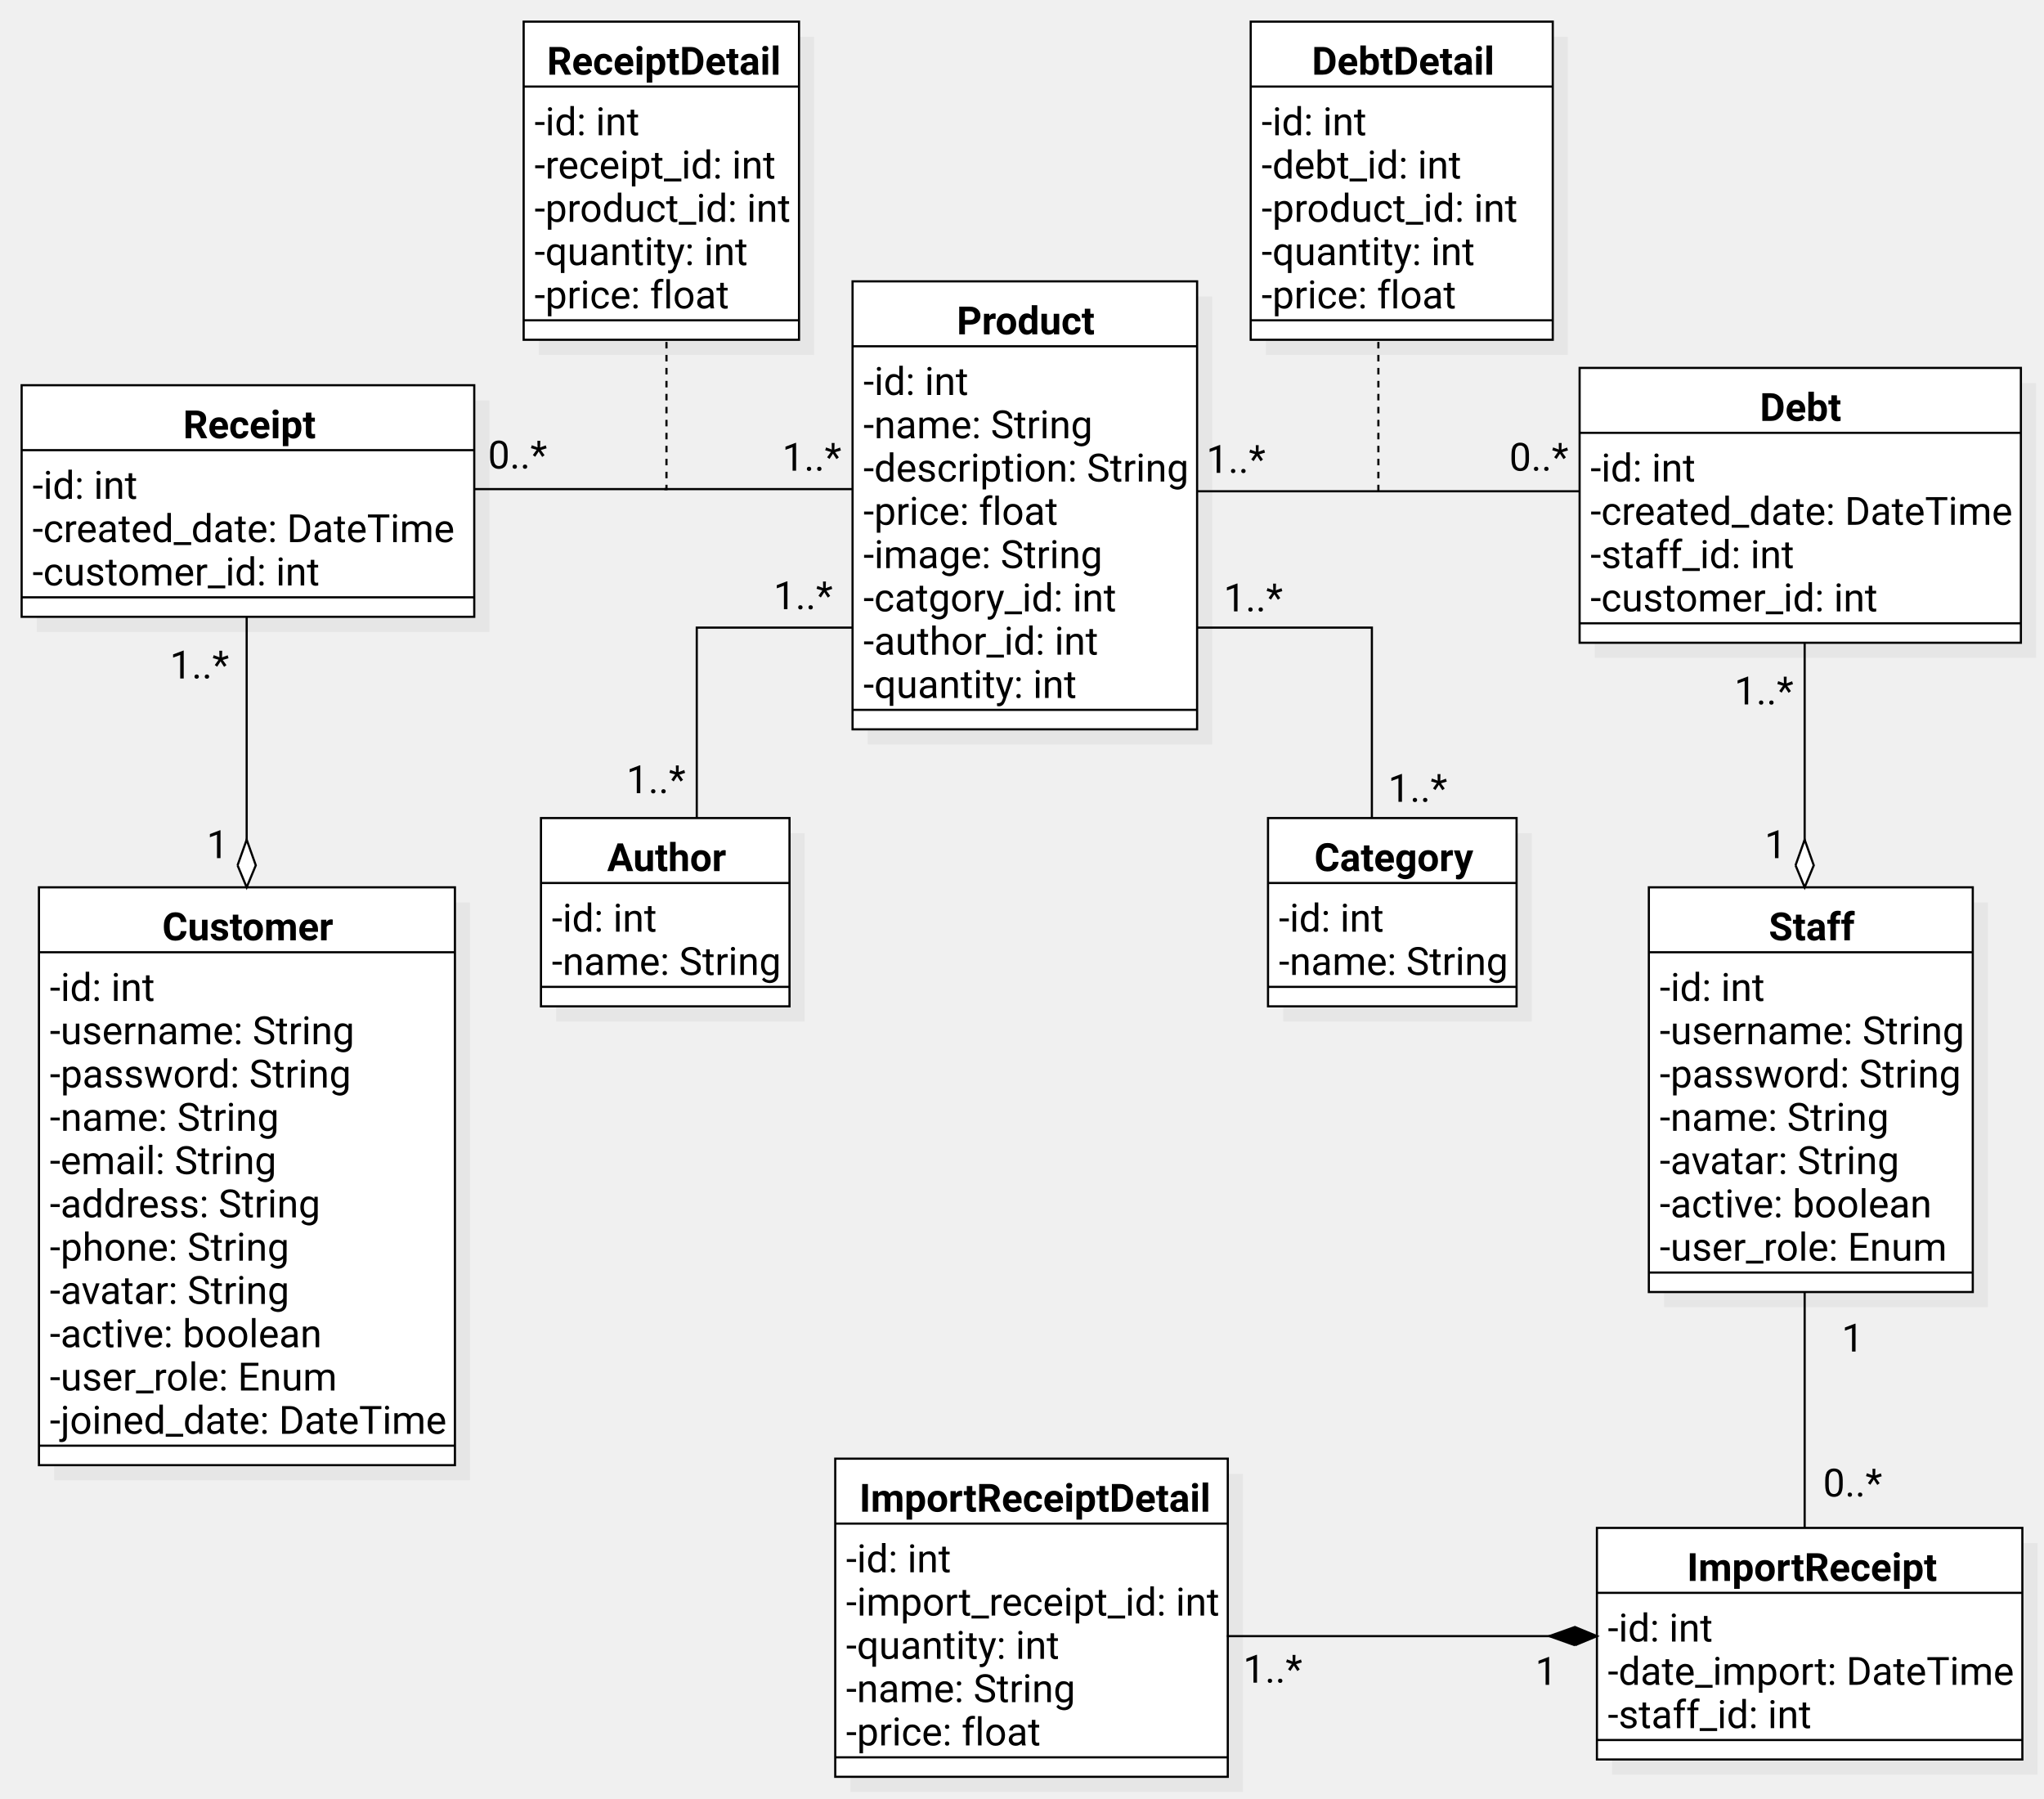
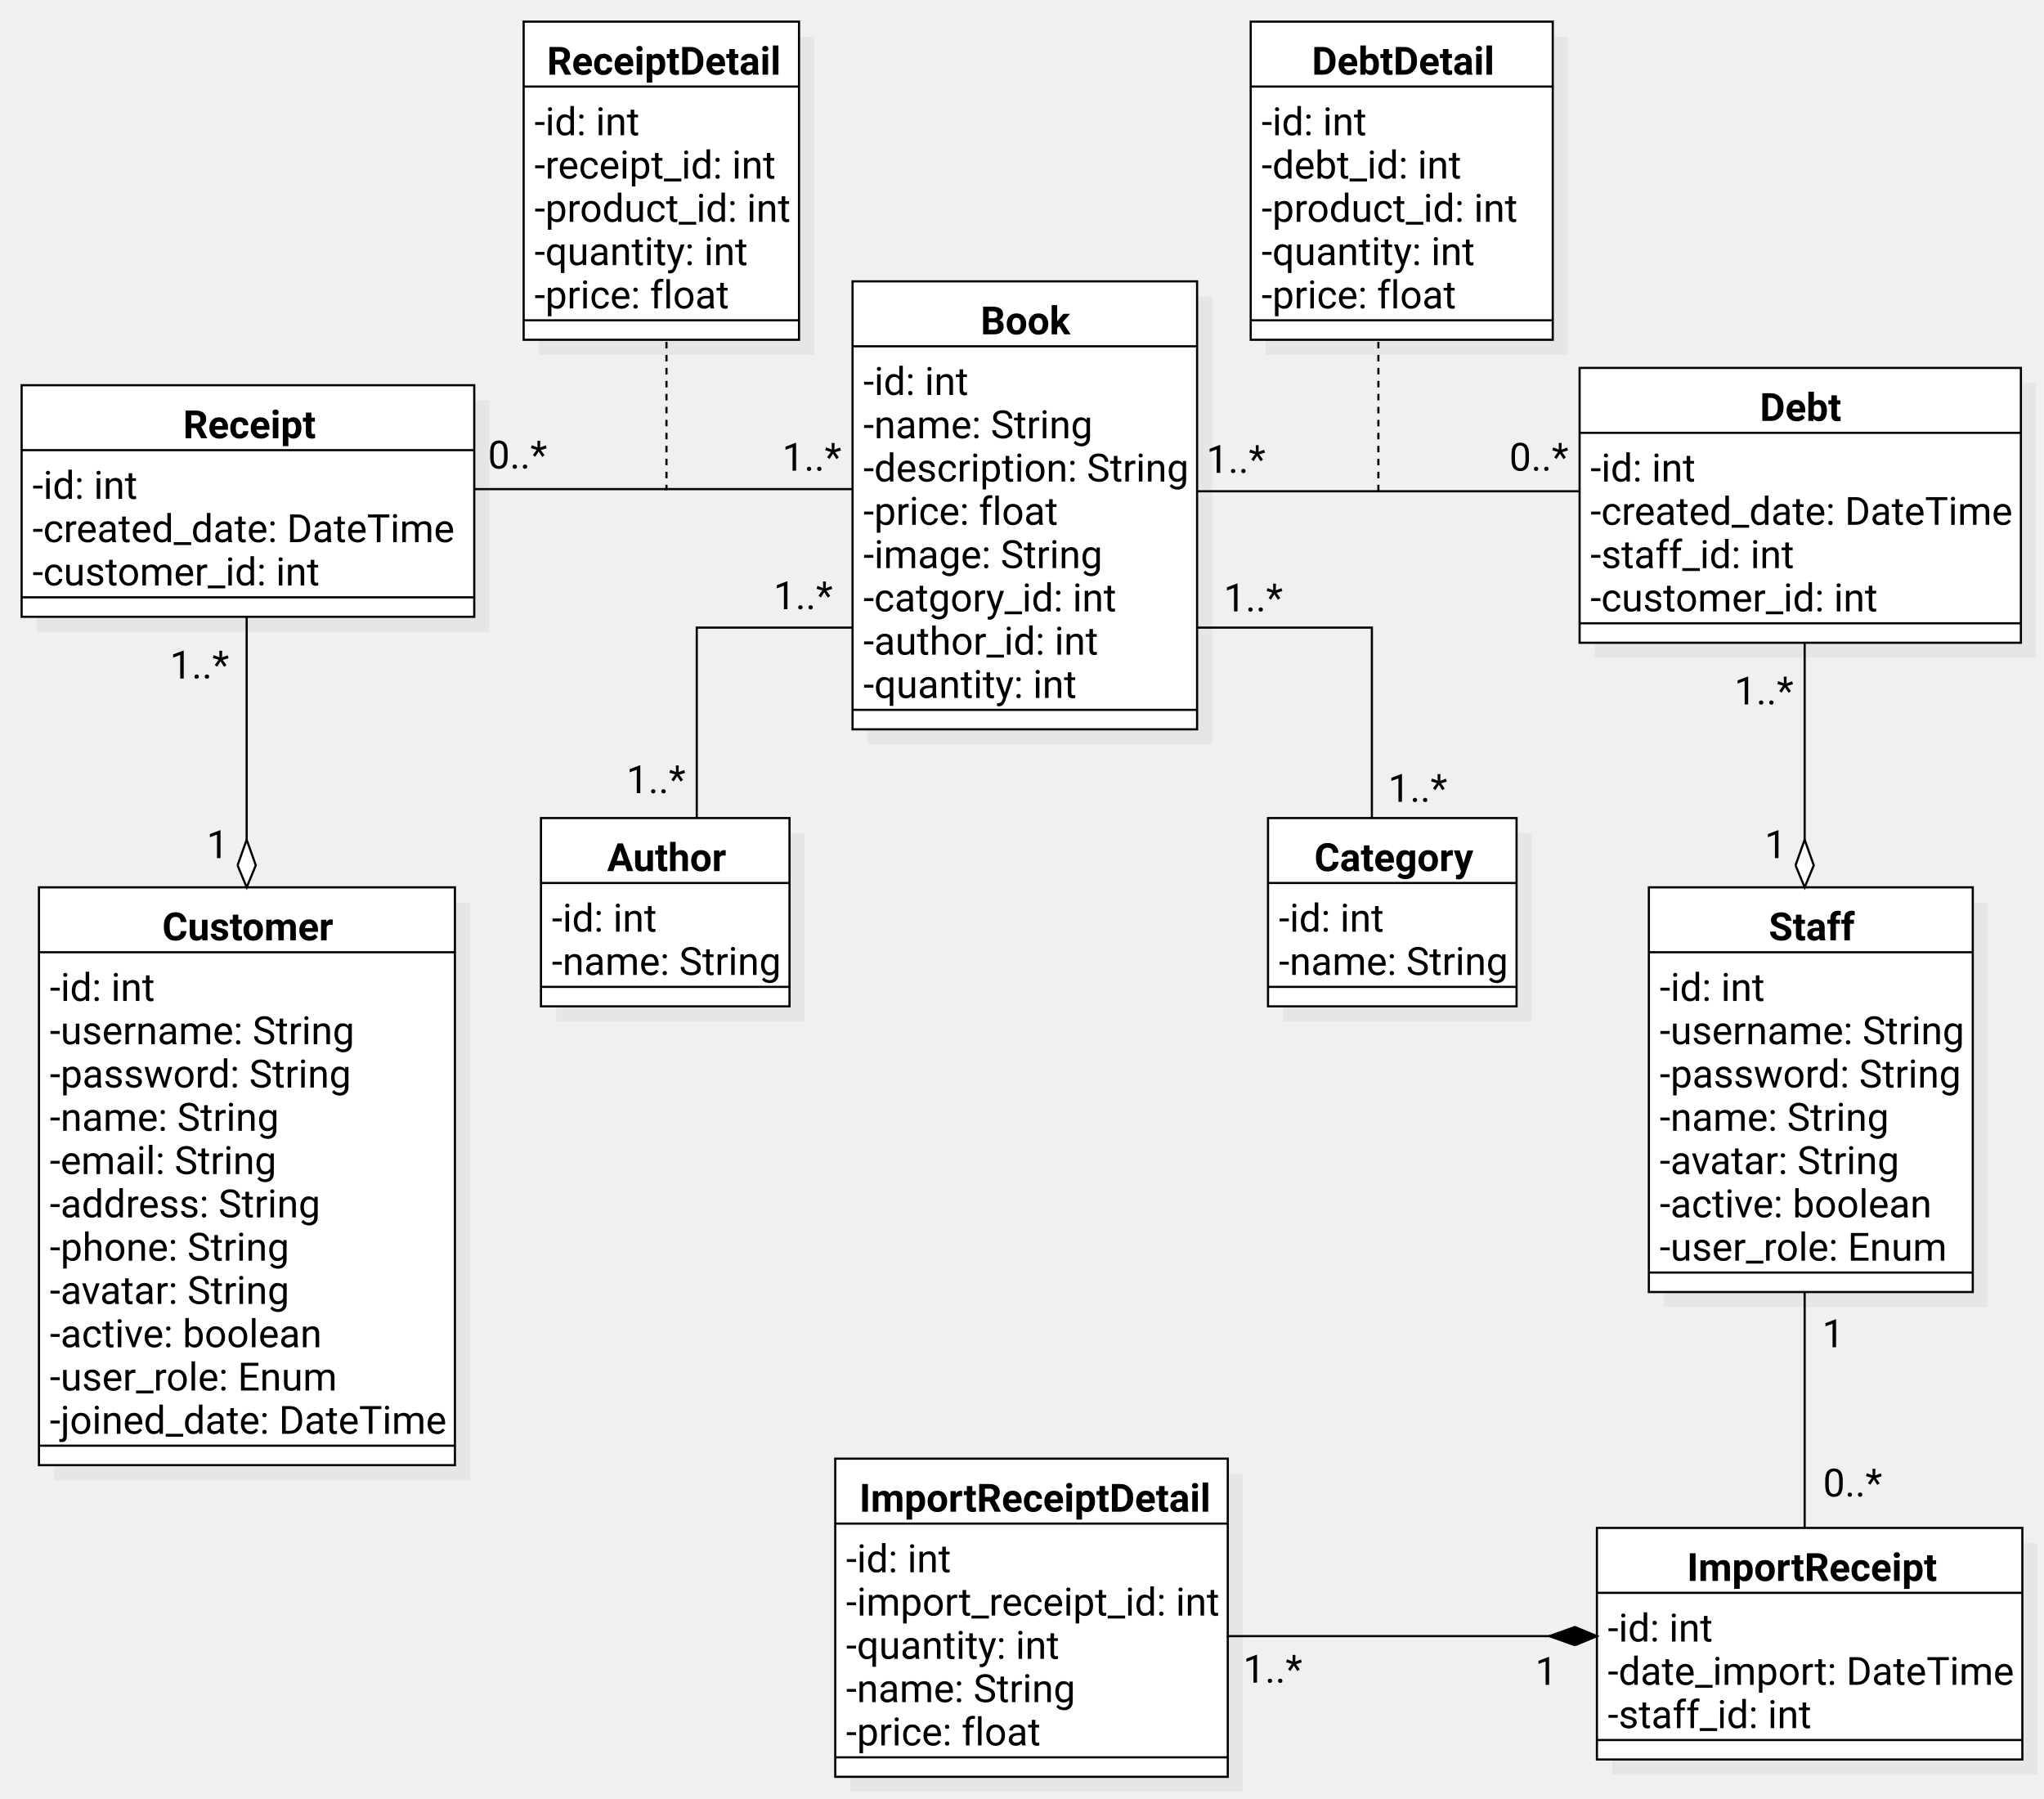
<svg xmlns="http://www.w3.org/2000/svg" version="1.1" width="944.611" height="831">
  <defs />
  <g>
    <g transform="translate(-30,-54) scale(1,1)">
      <rect fill="#C0C0C0" stroke="none" x="47" y="239" width="209.171" height="107" opacity="0.2" />
    </g>
    <g transform="translate(-30,-54) scale(1,1)">
      <rect fill="#ffffff" stroke="none" x="40" y="232" width="209.171" height="107" />
    </g>
    <g transform="translate(-30,-54) scale(1,1)">
      <path fill="none" stroke="#000000" d="M 40 232 L 249.171 232 L 249.171 339 L 40 339 L 40 232 Z Z" stroke-miterlimit="10" />
    </g>
    <g transform="translate(-30,-54) scale(1,1)">
      <path fill="none" stroke="#000000" d="M 40 262 L 249.171 262" stroke-miterlimit="10" />
    </g>
    <g transform="translate(-30,-54) scale(1,1)">
      <path fill="none" stroke="#000000" d="M 40 330 L 249.171 330" stroke-miterlimit="10" />
    </g>
    <g transform="translate(-30,-54) scale(1,1)">
      <g>
        <path fill="none" stroke="none" />
        <text fill="#000000" stroke="none" font-family="Roboto" font-size="18px" font-style="normal" font-weight="bold" text-decoration="none" x="114.624" y="256.5">Receipt</text>
      </g>
    </g>
    <g transform="translate(-30,-54) scale(1,1)">
      <g>
        <path fill="none" stroke="none" />
        <text fill="#000000" stroke="none" font-family="Roboto" font-size="18px" font-style="normal" font-weight="normal" text-decoration="none" x="45" y="284.5">-id: int</text>
      </g>
    </g>
    <g transform="translate(-30,-54) scale(1,1)">
      <g>
        <path fill="none" stroke="none" />
        <text fill="#000000" stroke="none" font-family="Roboto" font-size="18px" font-style="normal" font-weight="normal" text-decoration="none" x="45" y="304.5">-created_date: DateTime</text>
      </g>
    </g>
    <g transform="translate(-30,-54) scale(1,1)">
      <g>
        <path fill="none" stroke="none" />
        <text fill="#000000" stroke="none" font-family="Roboto" font-size="18px" font-style="normal" font-weight="normal" text-decoration="none" x="45" y="324.5">-customer_id: int</text>
      </g>
    </g>
    <g transform="translate(-30,-54) scale(1,1)">
      <rect fill="#C0C0C0" stroke="none" x="55" y="471" width="192.243" height="267" opacity="0.2" />
    </g>
    <g transform="translate(-30,-54) scale(1,1)">
      <rect fill="#ffffff" stroke="none" x="48" y="464" width="192.243" height="267" />
    </g>
    <g transform="translate(-30,-54) scale(1,1)">
      <path fill="none" stroke="#000000" d="M 48 464 L 240.243 464 L 240.243 731 L 48 731 L 48 464 Z Z" stroke-miterlimit="10" />
    </g>
    <g transform="translate(-30,-54) scale(1,1)">
      <path fill="none" stroke="#000000" d="M 48 494 L 240.243 494" stroke-miterlimit="10" />
    </g>
    <g transform="translate(-30,-54) scale(1,1)">
      <path fill="none" stroke="#000000" d="M 48 722 L 240.243 722" stroke-miterlimit="10" />
    </g>
    <g transform="translate(-30,-54) scale(1,1)">
      <g>
        <path fill="none" stroke="none" />
        <text fill="#000000" stroke="none" font-family="Roboto" font-size="18px" font-style="normal" font-weight="bold" text-decoration="none" x="104.975" y="488.5">Customer</text>
      </g>
    </g>
    <g transform="translate(-30,-54) scale(1,1)">
      <g>
        <path fill="none" stroke="none" />
        <text fill="#000000" stroke="none" font-family="Roboto" font-size="18px" font-style="normal" font-weight="normal" text-decoration="none" x="53" y="516.5">-id: int</text>
      </g>
    </g>
    <g transform="translate(-30,-54) scale(1,1)">
      <g>
        <path fill="none" stroke="none" />
        <text fill="#000000" stroke="none" font-family="Roboto" font-size="18px" font-style="normal" font-weight="normal" text-decoration="none" x="53" y="536.5">-username: String</text>
      </g>
    </g>
    <g transform="translate(-30,-54) scale(1,1)">
      <g>
        <path fill="none" stroke="none" />
        <text fill="#000000" stroke="none" font-family="Roboto" font-size="18px" font-style="normal" font-weight="normal" text-decoration="none" x="53" y="556.5">-password: String</text>
      </g>
    </g>
    <g transform="translate(-30,-54) scale(1,1)">
      <g>
        <path fill="none" stroke="none" />
        <text fill="#000000" stroke="none" font-family="Roboto" font-size="18px" font-style="normal" font-weight="normal" text-decoration="none" x="53" y="576.5">-name: String</text>
      </g>
    </g>
    <g transform="translate(-30,-54) scale(1,1)">
      <g>
        <path fill="none" stroke="none" />
        <text fill="#000000" stroke="none" font-family="Roboto" font-size="18px" font-style="normal" font-weight="normal" text-decoration="none" x="53" y="596.5">-email: String</text>
      </g>
    </g>
    <g transform="translate(-30,-54) scale(1,1)">
      <g>
        <path fill="none" stroke="none" />
        <text fill="#000000" stroke="none" font-family="Roboto" font-size="18px" font-style="normal" font-weight="normal" text-decoration="none" x="53" y="616.5">-address: String</text>
      </g>
    </g>
    <g transform="translate(-30,-54) scale(1,1)">
      <g>
        <path fill="none" stroke="none" />
        <text fill="#000000" stroke="none" font-family="Roboto" font-size="18px" font-style="normal" font-weight="normal" text-decoration="none" x="53" y="636.5">-phone: String</text>
      </g>
    </g>
    <g transform="translate(-30,-54) scale(1,1)">
      <g>
        <path fill="none" stroke="none" />
        <text fill="#000000" stroke="none" font-family="Roboto" font-size="18px" font-style="normal" font-weight="normal" text-decoration="none" x="53" y="656.5">-avatar: String</text>
      </g>
    </g>
    <g transform="translate(-30,-54) scale(1,1)">
      <g>
        <path fill="none" stroke="none" />
        <text fill="#000000" stroke="none" font-family="Roboto" font-size="18px" font-style="normal" font-weight="normal" text-decoration="none" x="53" y="676.5">-active: boolean</text>
      </g>
    </g>
    <g transform="translate(-30,-54) scale(1,1)">
      <g>
        <path fill="none" stroke="none" />
        <text fill="#000000" stroke="none" font-family="Roboto" font-size="18px" font-style="normal" font-weight="normal" text-decoration="none" x="53" y="696.5">-user_role: Enum</text>
      </g>
    </g>
    <g transform="translate(-30,-54) scale(1,1)">
      <g>
        <path fill="none" stroke="none" />
        <text fill="#000000" stroke="none" font-family="Roboto" font-size="18px" font-style="normal" font-weight="normal" text-decoration="none" x="53" y="716.5">-joined_date: DateTime</text>
      </g>
    </g>
    <g transform="translate(-30,-54) scale(1,1)">
      <rect fill="#C0C0C0" stroke="none" x="431" y="191" width="159.223" height="207" opacity="0.2" />
    </g>
    <g transform="translate(-30,-54) scale(1,1)">
      <rect fill="#ffffff" stroke="none" x="424" y="184" width="159.223" height="207" />
    </g>
    <g transform="translate(-30,-54) scale(1,1)">
      <path fill="none" stroke="#000000" d="M 424 184 L 583.223 184 L 583.223 391 L 424 391 L 424 184 Z Z" stroke-miterlimit="10" />
    </g>
    <g transform="translate(-30,-54) scale(1,1)">
      <path fill="none" stroke="#000000" d="M 424 214 L 583.223 214" stroke-miterlimit="10" />
    </g>
    <g transform="translate(-30,-54) scale(1,1)">
      <path fill="none" stroke="#000000" d="M 424 382 L 583.223 382" stroke-miterlimit="10" />
    </g>
    <g transform="translate(-30,-54) scale(1,1)">
      <g>
        <path fill="none" stroke="none" />
-         <text fill="#000000" stroke="none" font-family="Roboto" font-size="18px" font-style="normal" font-weight="bold" text-decoration="none" x="472.155" y="208.5">Product</text>
+         <text fill="#000000" stroke="none" font-family="Roboto" font-size="18px" font-style="normal" font-weight="bold" text-decoration="none" x="483.181" y="208.5">Book</text>
      </g>
    </g>
    <g transform="translate(-30,-54) scale(1,1)">
      <g>
        <path fill="none" stroke="none" />
        <text fill="#000000" stroke="none" font-family="Roboto" font-size="18px" font-style="normal" font-weight="normal" text-decoration="none" x="429" y="236.5">-id: int</text>
      </g>
    </g>
    <g transform="translate(-30,-54) scale(1,1)">
      <g>
        <path fill="none" stroke="none" />
        <text fill="#000000" stroke="none" font-family="Roboto" font-size="18px" font-style="normal" font-weight="normal" text-decoration="none" x="429" y="256.5">-name: String</text>
      </g>
    </g>
    <g transform="translate(-30,-54) scale(1,1)">
      <g>
        <path fill="none" stroke="none" />
        <text fill="#000000" stroke="none" font-family="Roboto" font-size="18px" font-style="normal" font-weight="normal" text-decoration="none" x="429" y="276.5">-description: String</text>
      </g>
    </g>
    <g transform="translate(-30,-54) scale(1,1)">
      <g>
        <path fill="none" stroke="none" />
        <text fill="#000000" stroke="none" font-family="Roboto" font-size="18px" font-style="normal" font-weight="normal" text-decoration="none" x="429" y="296.5">-price: float</text>
      </g>
    </g>
    <g transform="translate(-30,-54) scale(1,1)">
      <g>
        <path fill="none" stroke="none" />
        <text fill="#000000" stroke="none" font-family="Roboto" font-size="18px" font-style="normal" font-weight="normal" text-decoration="none" x="429" y="316.5">-image: String</text>
      </g>
    </g>
    <g transform="translate(-30,-54) scale(1,1)">
      <g>
        <path fill="none" stroke="none" />
        <text fill="#000000" stroke="none" font-family="Roboto" font-size="18px" font-style="normal" font-weight="normal" text-decoration="none" x="429" y="336.5">-catgory_id: int</text>
      </g>
    </g>
    <g transform="translate(-30,-54) scale(1,1)">
      <g>
        <path fill="none" stroke="none" />
        <text fill="#000000" stroke="none" font-family="Roboto" font-size="18px" font-style="normal" font-weight="normal" text-decoration="none" x="429" y="356.5">-author_id: int</text>
      </g>
    </g>
    <g transform="translate(-30,-54) scale(1,1)">
      <g>
        <path fill="none" stroke="none" />
        <text fill="#000000" stroke="none" font-family="Roboto" font-size="18px" font-style="normal" font-weight="normal" text-decoration="none" x="429" y="376.5">-quantity: int</text>
      </g>
    </g>
    <g transform="translate(-30,-54) scale(1,1)">
      <path fill="none" stroke="#000000" d="M 249 280 L 424 280" stroke-miterlimit="10" />
    </g>
    <g transform="translate(-30,-54) scale(1,1)">
      <g>
        <path fill="none" stroke="none" />
        <text fill="#000000" stroke="none" font-family="Roboto" font-size="18px" font-style="normal" font-weight="normal" text-decoration="none" x="255.5" y="270.5">0..*</text>
      </g>
    </g>
    <g transform="translate(-30,-54) scale(1,1)">
      <g>
        <path fill="none" stroke="none" />
        <text fill="#000000" stroke="none" font-family="Roboto" font-size="18px" font-style="normal" font-weight="normal" text-decoration="none" x="391.5" y="271.5">1..*</text>
      </g>
    </g>
    <g transform="translate(-30,-54) scale(1,1)">
      <path fill="none" stroke="#000000" d="M 144 339 L 144 464" stroke-miterlimit="10" />
    </g>
    <g transform="translate(-30,-54) scale(1,1)">
      <path fill="#FFFFFF" stroke="none" d="M 139.79 453.837 L 144 464 L 148.21 453.837 L 144 442" />
    </g>
    <g transform="translate(-30,-54) scale(1,1)">
      <path fill="none" stroke="#000000" d="M 139.79 453.837 L 144 464 L 148.21 453.837 L 144 442 L 139.79 453.837" stroke-miterlimit="10" />
    </g>
    <g transform="translate(-30,-54) scale(1,1)">
      <g>
        <path fill="none" stroke="none" />
        <text fill="#000000" stroke="none" font-family="Roboto" font-size="18px" font-style="normal" font-weight="normal" text-decoration="none" x="108.5" y="367.5">1..*</text>
      </g>
    </g>
    <g transform="translate(-30,-54) scale(1,1)">
      <g>
        <path fill="none" stroke="none" />
        <text fill="#000000" stroke="none" font-family="Roboto" font-size="18px" font-style="normal" font-weight="normal" text-decoration="none" x="125.5" y="450.5">1</text>
      </g>
    </g>
    <g transform="translate(-30,-54) scale(1,1)">
      <rect fill="#C0C0C0" stroke="none" x="279" y="71" width="127.257" height="147" opacity="0.2" />
    </g>
    <g transform="translate(-30,-54) scale(1,1)">
      <rect fill="#ffffff" stroke="none" x="272" y="64" width="127.257" height="147" />
    </g>
    <g transform="translate(-30,-54) scale(1,1)">
      <path fill="none" stroke="#000000" d="M 272 64 L 399.257 64 L 399.257 211 L 272 211 L 272 64 Z Z" stroke-miterlimit="10" />
    </g>
    <g transform="translate(-30,-54) scale(1,1)">
      <path fill="none" stroke="#000000" d="M 272 94 L 399.257 94" stroke-miterlimit="10" />
    </g>
    <g transform="translate(-30,-54) scale(1,1)">
      <path fill="none" stroke="#000000" d="M 272 202 L 399.257 202" stroke-miterlimit="10" />
    </g>
    <g transform="translate(-30,-54) scale(1,1)">
      <g>
        <path fill="none" stroke="none" />
        <text fill="#000000" stroke="none" font-family="Roboto" font-size="18px" font-style="normal" font-weight="bold" text-decoration="none" x="282.793" y="88.5">ReceiptDetail</text>
      </g>
    </g>
    <g transform="translate(-30,-54) scale(1,1)">
      <g>
        <path fill="none" stroke="none" />
        <text fill="#000000" stroke="none" font-family="Roboto" font-size="18px" font-style="normal" font-weight="normal" text-decoration="none" x="277" y="116.5">-id: int</text>
      </g>
    </g>
    <g transform="translate(-30,-54) scale(1,1)">
      <g>
        <path fill="none" stroke="none" />
        <text fill="#000000" stroke="none" font-family="Roboto" font-size="18px" font-style="normal" font-weight="normal" text-decoration="none" x="277" y="136.5">-receipt_id: int</text>
      </g>
    </g>
    <g transform="translate(-30,-54) scale(1,1)">
      <g>
        <path fill="none" stroke="none" />
        <text fill="#000000" stroke="none" font-family="Roboto" font-size="18px" font-style="normal" font-weight="normal" text-decoration="none" x="277" y="156.5">-product_id: int</text>
      </g>
    </g>
    <g transform="translate(-30,-54) scale(1,1)">
      <g>
        <path fill="none" stroke="none" />
        <text fill="#000000" stroke="none" font-family="Roboto" font-size="18px" font-style="normal" font-weight="normal" text-decoration="none" x="277" y="176.5">-quantity: int</text>
      </g>
    </g>
    <g transform="translate(-30,-54) scale(1,1)">
      <g>
        <path fill="none" stroke="none" />
        <text fill="#000000" stroke="none" font-family="Roboto" font-size="18px" font-style="normal" font-weight="normal" text-decoration="none" x="277" y="196.5">-price: float</text>
      </g>
    </g>
    <g transform="translate(-30,-54) scale(1,1)">
      <rect fill="#C0C0C0" stroke="none" x="767" y="231" width="203.933" height="127" opacity="0.2" />
    </g>
    <g transform="translate(-30,-54) scale(1,1)">
      <rect fill="#ffffff" stroke="none" x="760" y="224" width="203.933" height="127" />
    </g>
    <g transform="translate(-30,-54) scale(1,1)">
      <path fill="none" stroke="#000000" d="M 760 224 L 963.933 224 L 963.933 351 L 760 351 L 760 224 Z Z" stroke-miterlimit="10" />
    </g>
    <g transform="translate(-30,-54) scale(1,1)">
      <path fill="none" stroke="#000000" d="M 760 254 L 963.933 254" stroke-miterlimit="10" />
    </g>
    <g transform="translate(-30,-54) scale(1,1)">
      <path fill="none" stroke="#000000" d="M 760 342 L 963.933 342" stroke-miterlimit="10" />
    </g>
    <g transform="translate(-30,-54) scale(1,1)">
      <g>
        <path fill="none" stroke="none" />
        <text fill="#000000" stroke="none" font-family="Roboto" font-size="18px" font-style="normal" font-weight="bold" text-decoration="none" x="843.307" y="248.5">Debt</text>
      </g>
    </g>
    <g transform="translate(-30,-54) scale(1,1)">
      <g>
        <path fill="none" stroke="none" />
        <text fill="#000000" stroke="none" font-family="Roboto" font-size="18px" font-style="normal" font-weight="normal" text-decoration="none" x="765" y="276.5">-id: int</text>
      </g>
    </g>
    <g transform="translate(-30,-54) scale(1,1)">
      <g>
        <path fill="none" stroke="none" />
        <text fill="#000000" stroke="none" font-family="Roboto" font-size="18px" font-style="normal" font-weight="normal" text-decoration="none" x="765" y="296.5">-created_date: DateTime</text>
      </g>
    </g>
    <g transform="translate(-30,-54) scale(1,1)">
      <g>
        <path fill="none" stroke="none" />
        <text fill="#000000" stroke="none" font-family="Roboto" font-size="18px" font-style="normal" font-weight="normal" text-decoration="none" x="765" y="316.5">-staff_id: int</text>
      </g>
    </g>
    <g transform="translate(-30,-54) scale(1,1)">
      <g>
        <path fill="none" stroke="none" />
        <text fill="#000000" stroke="none" font-family="Roboto" font-size="18px" font-style="normal" font-weight="normal" text-decoration="none" x="765" y="336.5">-customer_id: int</text>
      </g>
    </g>
    <g transform="translate(-30,-54) scale(1,1)">
      <path fill="none" stroke="#000000" d="M 583 281 L 760 281" stroke-miterlimit="10" />
    </g>
    <g transform="translate(-30,-54) scale(1,1)">
      <g>
        <path fill="none" stroke="none" />
        <text fill="#000000" stroke="none" font-family="Roboto" font-size="18px" font-style="normal" font-weight="normal" text-decoration="none" x="587.5" y="272.5">1..*</text>
      </g>
    </g>
    <g transform="translate(-30,-54) scale(1,1)">
      <g>
        <path fill="none" stroke="none" />
        <text fill="#000000" stroke="none" font-family="Roboto" font-size="18px" font-style="normal" font-weight="normal" text-decoration="none" x="727.5" y="271.5">0..*</text>
      </g>
    </g>
    <g transform="translate(-30,-54) scale(1,1)">
      <rect fill="#C0C0C0" stroke="none" x="615" y="71" width="139.588" height="147" opacity="0.2" />
    </g>
    <g transform="translate(-30,-54) scale(1,1)">
      <rect fill="#ffffff" stroke="none" x="608" y="64" width="139.588" height="147" />
    </g>
    <g transform="translate(-30,-54) scale(1,1)">
      <path fill="none" stroke="#000000" d="M 608 64 L 747.588 64 L 747.588 211 L 608 211 L 608 64 Z Z" stroke-miterlimit="10" />
    </g>
    <g transform="translate(-30,-54) scale(1,1)">
      <path fill="none" stroke="#000000" d="M 608 94 L 747.588 94" stroke-miterlimit="10" />
    </g>
    <g transform="translate(-30,-54) scale(1,1)">
      <path fill="none" stroke="#000000" d="M 608 202 L 747.588 202" stroke-miterlimit="10" />
    </g>
    <g transform="translate(-30,-54) scale(1,1)">
      <g>
        <path fill="none" stroke="none" />
        <text fill="#000000" stroke="none" font-family="Roboto" font-size="18px" font-style="normal" font-weight="bold" text-decoration="none" x="636.261" y="88.5">DebtDetail</text>
      </g>
    </g>
    <g transform="translate(-30,-54) scale(1,1)">
      <g>
        <path fill="none" stroke="none" />
        <text fill="#000000" stroke="none" font-family="Roboto" font-size="18px" font-style="normal" font-weight="normal" text-decoration="none" x="613" y="116.5">-id: int</text>
      </g>
    </g>
    <g transform="translate(-30,-54) scale(1,1)">
      <g>
        <path fill="none" stroke="none" />
        <text fill="#000000" stroke="none" font-family="Roboto" font-size="18px" font-style="normal" font-weight="normal" text-decoration="none" x="613" y="136.5">-debt_id: int</text>
      </g>
    </g>
    <g transform="translate(-30,-54) scale(1,1)">
      <g>
        <path fill="none" stroke="none" />
        <text fill="#000000" stroke="none" font-family="Roboto" font-size="18px" font-style="normal" font-weight="normal" text-decoration="none" x="613" y="156.5">-product_id: int</text>
      </g>
    </g>
    <g transform="translate(-30,-54) scale(1,1)">
      <g>
        <path fill="none" stroke="none" />
        <text fill="#000000" stroke="none" font-family="Roboto" font-size="18px" font-style="normal" font-weight="normal" text-decoration="none" x="613" y="176.5">-quantity: int</text>
      </g>
    </g>
    <g transform="translate(-30,-54) scale(1,1)">
      <g>
        <path fill="none" stroke="none" />
        <text fill="#000000" stroke="none" font-family="Roboto" font-size="18px" font-style="normal" font-weight="normal" text-decoration="none" x="613" y="196.5">-price: float</text>
      </g>
    </g>
    <g transform="translate(-30,-54) scale(1,1)">
      <rect fill="#C0C0C0" stroke="none" x="287" y="439" width="114.864" height="87" opacity="0.2" />
    </g>
    <g transform="translate(-30,-54) scale(1,1)">
      <rect fill="#ffffff" stroke="none" x="280" y="432" width="114.864" height="87" />
    </g>
    <g transform="translate(-30,-54) scale(1,1)">
      <path fill="none" stroke="#000000" d="M 280 432 L 394.864 432 L 394.864 519 L 280 519 L 280 432 Z Z" stroke-miterlimit="10" />
    </g>
    <g transform="translate(-30,-54) scale(1,1)">
      <path fill="none" stroke="#000000" d="M 280 462 L 394.864 462" stroke-miterlimit="10" />
    </g>
    <g transform="translate(-30,-54) scale(1,1)">
      <path fill="none" stroke="#000000" d="M 280 510 L 394.864 510" stroke-miterlimit="10" />
    </g>
    <g transform="translate(-30,-54) scale(1,1)">
      <g>
        <path fill="none" stroke="none" />
        <text fill="#000000" stroke="none" font-family="Roboto" font-size="18px" font-style="normal" font-weight="bold" text-decoration="none" x="310.573" y="456.5">Author</text>
      </g>
    </g>
    <g transform="translate(-30,-54) scale(1,1)">
      <g>
        <path fill="none" stroke="none" />
        <text fill="#000000" stroke="none" font-family="Roboto" font-size="18px" font-style="normal" font-weight="normal" text-decoration="none" x="285" y="484.5">-id: int</text>
      </g>
    </g>
    <g transform="translate(-30,-54) scale(1,1)">
      <g>
        <path fill="none" stroke="none" />
        <text fill="#000000" stroke="none" font-family="Roboto" font-size="18px" font-style="normal" font-weight="normal" text-decoration="none" x="285" y="504.5">-name: String</text>
      </g>
    </g>
    <g transform="translate(-30,-54) scale(1,1)">
      <rect fill="#C0C0C0" stroke="none" x="623" y="439" width="114.864" height="87" opacity="0.2" />
    </g>
    <g transform="translate(-30,-54) scale(1,1)">
      <rect fill="#ffffff" stroke="none" x="616" y="432" width="114.864" height="87" />
    </g>
    <g transform="translate(-30,-54) scale(1,1)">
      <path fill="none" stroke="#000000" d="M 616 432 L 730.864 432 L 730.864 519 L 616 519 L 616 432 Z Z" stroke-miterlimit="10" />
    </g>
    <g transform="translate(-30,-54) scale(1,1)">
      <path fill="none" stroke="#000000" d="M 616 462 L 730.864 462" stroke-miterlimit="10" />
    </g>
    <g transform="translate(-30,-54) scale(1,1)">
      <path fill="none" stroke="#000000" d="M 616 510 L 730.864 510" stroke-miterlimit="10" />
    </g>
    <g transform="translate(-30,-54) scale(1,1)">
      <g>
        <path fill="none" stroke="none" />
        <text fill="#000000" stroke="none" font-family="Roboto" font-size="18px" font-style="normal" font-weight="bold" text-decoration="none" x="637.406" y="456.5">Category</text>
      </g>
    </g>
    <g transform="translate(-30,-54) scale(1,1)">
      <g>
        <path fill="none" stroke="none" />
        <text fill="#000000" stroke="none" font-family="Roboto" font-size="18px" font-style="normal" font-weight="normal" text-decoration="none" x="621" y="484.5">-id: int</text>
      </g>
    </g>
    <g transform="translate(-30,-54) scale(1,1)">
      <g>
        <path fill="none" stroke="none" />
        <text fill="#000000" stroke="none" font-family="Roboto" font-size="18px" font-style="normal" font-weight="normal" text-decoration="none" x="621" y="504.5">-name: String</text>
      </g>
    </g>
    <g transform="translate(-30,-54) scale(1,1)">
      <path fill="none" stroke="#000000" d="M 352 432 L 352 344 L 424 344" stroke-miterlimit="10" />
    </g>
    <g transform="translate(-30,-54) scale(1,1)">
      <g>
        <path fill="none" stroke="none" />
        <text fill="#000000" stroke="none" font-family="Roboto" font-size="18px" font-style="normal" font-weight="normal" text-decoration="none" x="319.5" y="420.5">1..*</text>
      </g>
    </g>
    <g transform="translate(-30,-54) scale(1,1)">
      <g>
        <path fill="none" stroke="none" />
        <text fill="#000000" stroke="none" font-family="Roboto" font-size="18px" font-style="normal" font-weight="normal" text-decoration="none" x="387.5" y="335.5">1..*</text>
      </g>
    </g>
    <g transform="translate(-30,-54) scale(1,1)">
      <rect fill="#C0C0C0" stroke="none" x="799" y="471" width="149.695" height="187" opacity="0.2" />
    </g>
    <g transform="translate(-30,-54) scale(1,1)">
      <rect fill="#ffffff" stroke="none" x="792" y="464" width="149.695" height="187" />
    </g>
    <g transform="translate(-30,-54) scale(1,1)">
      <path fill="none" stroke="#000000" d="M 792 464 L 941.695 464 L 941.695 651 L 792 651 L 792 464 Z Z" stroke-miterlimit="10" />
    </g>
    <g transform="translate(-30,-54) scale(1,1)">
      <path fill="none" stroke="#000000" d="M 792 494 L 941.695 494" stroke-miterlimit="10" />
    </g>
    <g transform="translate(-30,-54) scale(1,1)">
      <path fill="none" stroke="#000000" d="M 792 642 L 941.695 642" stroke-miterlimit="10" />
    </g>
    <g transform="translate(-30,-54) scale(1,1)">
      <g>
        <path fill="none" stroke="none" />
        <text fill="#000000" stroke="none" font-family="Roboto" font-size="18px" font-style="normal" font-weight="bold" text-decoration="none" x="847.424" y="488.5">Staff</text>
      </g>
    </g>
    <g transform="translate(-30,-54) scale(1,1)">
      <g>
        <path fill="none" stroke="none" />
        <text fill="#000000" stroke="none" font-family="Roboto" font-size="18px" font-style="normal" font-weight="normal" text-decoration="none" x="797" y="516.5">-id: int</text>
      </g>
    </g>
    <g transform="translate(-30,-54) scale(1,1)">
      <g>
        <path fill="none" stroke="none" />
        <text fill="#000000" stroke="none" font-family="Roboto" font-size="18px" font-style="normal" font-weight="normal" text-decoration="none" x="797" y="536.5">-username: String</text>
      </g>
    </g>
    <g transform="translate(-30,-54) scale(1,1)">
      <g>
        <path fill="none" stroke="none" />
        <text fill="#000000" stroke="none" font-family="Roboto" font-size="18px" font-style="normal" font-weight="normal" text-decoration="none" x="797" y="556.5">-password: String</text>
      </g>
    </g>
    <g transform="translate(-30,-54) scale(1,1)">
      <g>
        <path fill="none" stroke="none" />
        <text fill="#000000" stroke="none" font-family="Roboto" font-size="18px" font-style="normal" font-weight="normal" text-decoration="none" x="797" y="576.5">-name: String</text>
      </g>
    </g>
    <g transform="translate(-30,-54) scale(1,1)">
      <g>
        <path fill="none" stroke="none" />
        <text fill="#000000" stroke="none" font-family="Roboto" font-size="18px" font-style="normal" font-weight="normal" text-decoration="none" x="797" y="596.5">-avatar: String</text>
      </g>
    </g>
    <g transform="translate(-30,-54) scale(1,1)">
      <g>
        <path fill="none" stroke="none" />
        <text fill="#000000" stroke="none" font-family="Roboto" font-size="18px" font-style="normal" font-weight="normal" text-decoration="none" x="797" y="616.5">-active: boolean</text>
      </g>
    </g>
    <g transform="translate(-30,-54) scale(1,1)">
      <g>
        <path fill="none" stroke="none" />
        <text fill="#000000" stroke="none" font-family="Roboto" font-size="18px" font-style="normal" font-weight="normal" text-decoration="none" x="797" y="636.5">-user_role: Enum</text>
      </g>
    </g>
    <g transform="translate(-30,-54) scale(1,1)">
      <rect fill="#C0C0C0" stroke="none" x="775" y="767" width="196.611" height="107" opacity="0.2" />
    </g>
    <g transform="translate(-30,-54) scale(1,1)">
      <rect fill="#ffffff" stroke="none" x="768" y="760" width="196.611" height="107" />
    </g>
    <g transform="translate(-30,-54) scale(1,1)">
      <path fill="none" stroke="#000000" d="M 768 760 L 964.611 760 L 964.611 867 L 768 867 L 768 760 Z Z" stroke-miterlimit="10" />
    </g>
    <g transform="translate(-30,-54) scale(1,1)">
      <path fill="none" stroke="#000000" d="M 768 790 L 964.611 790" stroke-miterlimit="10" />
    </g>
    <g transform="translate(-30,-54) scale(1,1)">
      <path fill="none" stroke="#000000" d="M 768 858 L 964.611 858" stroke-miterlimit="10" />
    </g>
    <g transform="translate(-30,-54) scale(1,1)">
      <g>
        <path fill="none" stroke="none" />
        <text fill="#000000" stroke="none" font-family="Roboto" font-size="18px" font-style="normal" font-weight="bold" text-decoration="none" x="809.621" y="784.5">ImportReceipt</text>
      </g>
    </g>
    <g transform="translate(-30,-54) scale(1,1)">
      <g>
        <path fill="none" stroke="none" />
        <text fill="#000000" stroke="none" font-family="Roboto" font-size="18px" font-style="normal" font-weight="normal" text-decoration="none" x="773" y="812.5">-id: int</text>
      </g>
    </g>
    <g transform="translate(-30,-54) scale(1,1)">
      <g>
        <path fill="none" stroke="none" />
        <text fill="#000000" stroke="none" font-family="Roboto" font-size="18px" font-style="normal" font-weight="normal" text-decoration="none" x="773" y="832.5">-date_import: DateTime</text>
      </g>
    </g>
    <g transform="translate(-30,-54) scale(1,1)">
      <g>
        <path fill="none" stroke="none" />
        <text fill="#000000" stroke="none" font-family="Roboto" font-size="18px" font-style="normal" font-weight="normal" text-decoration="none" x="773" y="852.5">-staff_id: int</text>
      </g>
    </g>
    <g transform="translate(-30,-54) scale(1,1)">
      <path fill="none" stroke="#000000" d="M 864 651 L 864 760" stroke-miterlimit="10" />
    </g>
    <g transform="translate(-30,-54) scale(1,1)">
      <g>
        <path fill="none" stroke="none" />
-         <text fill="#000000" stroke="none" font-family="Roboto" font-size="18px" font-style="normal" font-weight="normal" text-decoration="none" x="881.113" y="678.5">1</text>
+         <text fill="#000000" stroke="none" font-family="Roboto" font-size="18px" font-style="normal" font-weight="normal" text-decoration="none" x="872.113" y="676.5">1</text>
      </g>
    </g>
    <g transform="translate(-30,-54) scale(1,1)">
      <g>
        <path fill="none" stroke="none" />
        <text fill="#000000" stroke="none" font-family="Roboto" font-size="18px" font-style="normal" font-weight="normal" text-decoration="none" x="872.5" y="745.5">0..*</text>
      </g>
    </g>
    <g transform="translate(-30,-54) scale(1,1)">
      <rect fill="#C0C0C0" stroke="none" x="423" y="735" width="181.406" height="147" opacity="0.2" />
    </g>
    <g transform="translate(-30,-54) scale(1,1)">
      <rect fill="#ffffff" stroke="none" x="416" y="728" width="181.406" height="147" />
    </g>
    <g transform="translate(-30,-54) scale(1,1)">
      <path fill="none" stroke="#000000" d="M 416 728 L 597.406 728 L 597.406 875 L 416 875 L 416 728 Z Z" stroke-miterlimit="10" />
    </g>
    <g transform="translate(-30,-54) scale(1,1)">
      <path fill="none" stroke="#000000" d="M 416 758 L 597.406 758" stroke-miterlimit="10" />
    </g>
    <g transform="translate(-30,-54) scale(1,1)">
      <path fill="none" stroke="#000000" d="M 416 866 L 597.406 866" stroke-miterlimit="10" />
    </g>
    <g transform="translate(-30,-54) scale(1,1)">
      <g>
        <path fill="none" stroke="none" />
        <text fill="#000000" stroke="none" font-family="Roboto" font-size="18px" font-style="normal" font-weight="bold" text-decoration="none" x="427.145" y="752.5">ImportReceiptDetail</text>
      </g>
    </g>
    <g transform="translate(-30,-54) scale(1,1)">
      <g>
        <path fill="none" stroke="none" />
        <text fill="#000000" stroke="none" font-family="Roboto" font-size="18px" font-style="normal" font-weight="normal" text-decoration="none" x="421" y="780.5">-id: int</text>
      </g>
    </g>
    <g transform="translate(-30,-54) scale(1,1)">
      <g>
        <path fill="none" stroke="none" />
        <text fill="#000000" stroke="none" font-family="Roboto" font-size="18px" font-style="normal" font-weight="normal" text-decoration="none" x="421" y="800.5">-import_receipt_id: int</text>
      </g>
    </g>
    <g transform="translate(-30,-54) scale(1,1)">
      <g>
        <path fill="none" stroke="none" />
        <text fill="#000000" stroke="none" font-family="Roboto" font-size="18px" font-style="normal" font-weight="normal" text-decoration="none" x="421" y="820.5">-quantity: int</text>
      </g>
    </g>
    <g transform="translate(-30,-54) scale(1,1)">
      <g>
        <path fill="none" stroke="none" />
        <text fill="#000000" stroke="none" font-family="Roboto" font-size="18px" font-style="normal" font-weight="normal" text-decoration="none" x="421" y="840.5">-name: String</text>
      </g>
    </g>
    <g transform="translate(-30,-54) scale(1,1)">
      <g>
        <path fill="none" stroke="none" />
        <text fill="#000000" stroke="none" font-family="Roboto" font-size="18px" font-style="normal" font-weight="normal" text-decoration="none" x="421" y="860.5">-price: float</text>
      </g>
    </g>
    <g transform="translate(-30,-54) scale(1,1)">
      <path fill="none" stroke="#000000" d="M 667 212 L 667 281 L 670 281" stroke-miterlimit="10" stroke-dasharray="3" />
    </g>
    <g transform="translate(-30,-54) scale(1,1)">
      <path fill="none" stroke="#000000" d="M 338 212 L 338 280 L 337 280" stroke-miterlimit="10" stroke-dasharray="3" />
    </g>
    <g transform="translate(-30,-54) scale(1,1)">
      <path fill="none" stroke="#000000" d="M 664 432 L 664 344 L 583 344" stroke-miterlimit="10" />
    </g>
    <g transform="translate(-30,-54) scale(1,1)">
      <g>
        <path fill="none" stroke="none" />
        <text fill="#000000" stroke="none" font-family="Roboto" font-size="18px" font-style="normal" font-weight="normal" text-decoration="none" x="671.5" y="424.5">1..*</text>
      </g>
    </g>
    <g transform="translate(-30,-54) scale(1,1)">
      <g>
        <path fill="none" stroke="none" />
        <text fill="#000000" stroke="none" font-family="Roboto" font-size="18px" font-style="normal" font-weight="normal" text-decoration="none" x="595.5" y="336.5">1..*</text>
      </g>
    </g>
    <g transform="translate(-30,-54) scale(1,1)">
      <path fill="none" stroke="#000000" d="M 864 351 L 864 464" stroke-miterlimit="10" />
    </g>
    <g transform="translate(-30,-54) scale(1,1)">
      <path fill="#FFFFFF" stroke="none" d="M 859.79 453.837 L 864 464 L 868.21 453.837 L 864 442" />
    </g>
    <g transform="translate(-30,-54) scale(1,1)">
      <path fill="none" stroke="#000000" d="M 859.79 453.837 L 864 464 L 868.21 453.837 L 864 442 L 859.79 453.837" stroke-miterlimit="10" />
    </g>
    <g transform="translate(-30,-54) scale(1,1)">
      <g>
        <path fill="none" stroke="none" />
        <text fill="#000000" stroke="none" font-family="Roboto" font-size="18px" font-style="normal" font-weight="normal" text-decoration="none" x="831.5" y="379.5">1..*</text>
      </g>
    </g>
    <g transform="translate(-30,-54) scale(1,1)">
      <g>
        <path fill="none" stroke="none" />
        <text fill="#000000" stroke="none" font-family="Roboto" font-size="18px" font-style="normal" font-weight="normal" text-decoration="none" x="845.5" y="450.5">1</text>
      </g>
    </g>
    <g transform="translate(-30,-54) scale(1,1)">
      <path fill="none" stroke="#000000" d="M 597 810 L 768 810" stroke-miterlimit="10" />
    </g>
    <g transform="translate(-30,-54) scale(1,1)">
      <path fill="#000000" stroke="none" d="M 757.837 814.21 L 768 810 L 757.837 805.79 L 746 810" />
    </g>
    <g transform="translate(-30,-54) scale(1,1)">
      <path fill="none" stroke="#000000" d="M 757.837 814.21 L 768 810 L 757.837 805.79 L 746 810 L 757.837 814.21" stroke-miterlimit="10" />
    </g>
    <g transform="translate(-30,-54) scale(1,1)">
      <g>
        <path fill="none" stroke="none" />
        <text fill="#000000" stroke="none" font-family="Roboto" font-size="18px" font-style="normal" font-weight="normal" text-decoration="none" x="604.5" y="831.5">1..*</text>
      </g>
    </g>
    <g transform="translate(-30,-54) scale(1,1)">
      <g>
        <path fill="none" stroke="none" />
        <text fill="#000000" stroke="none" font-family="Roboto" font-size="18px" font-style="normal" font-weight="normal" text-decoration="none" x="739.5" y="832.5">1</text>
      </g>
    </g>
  </g>
</svg>
